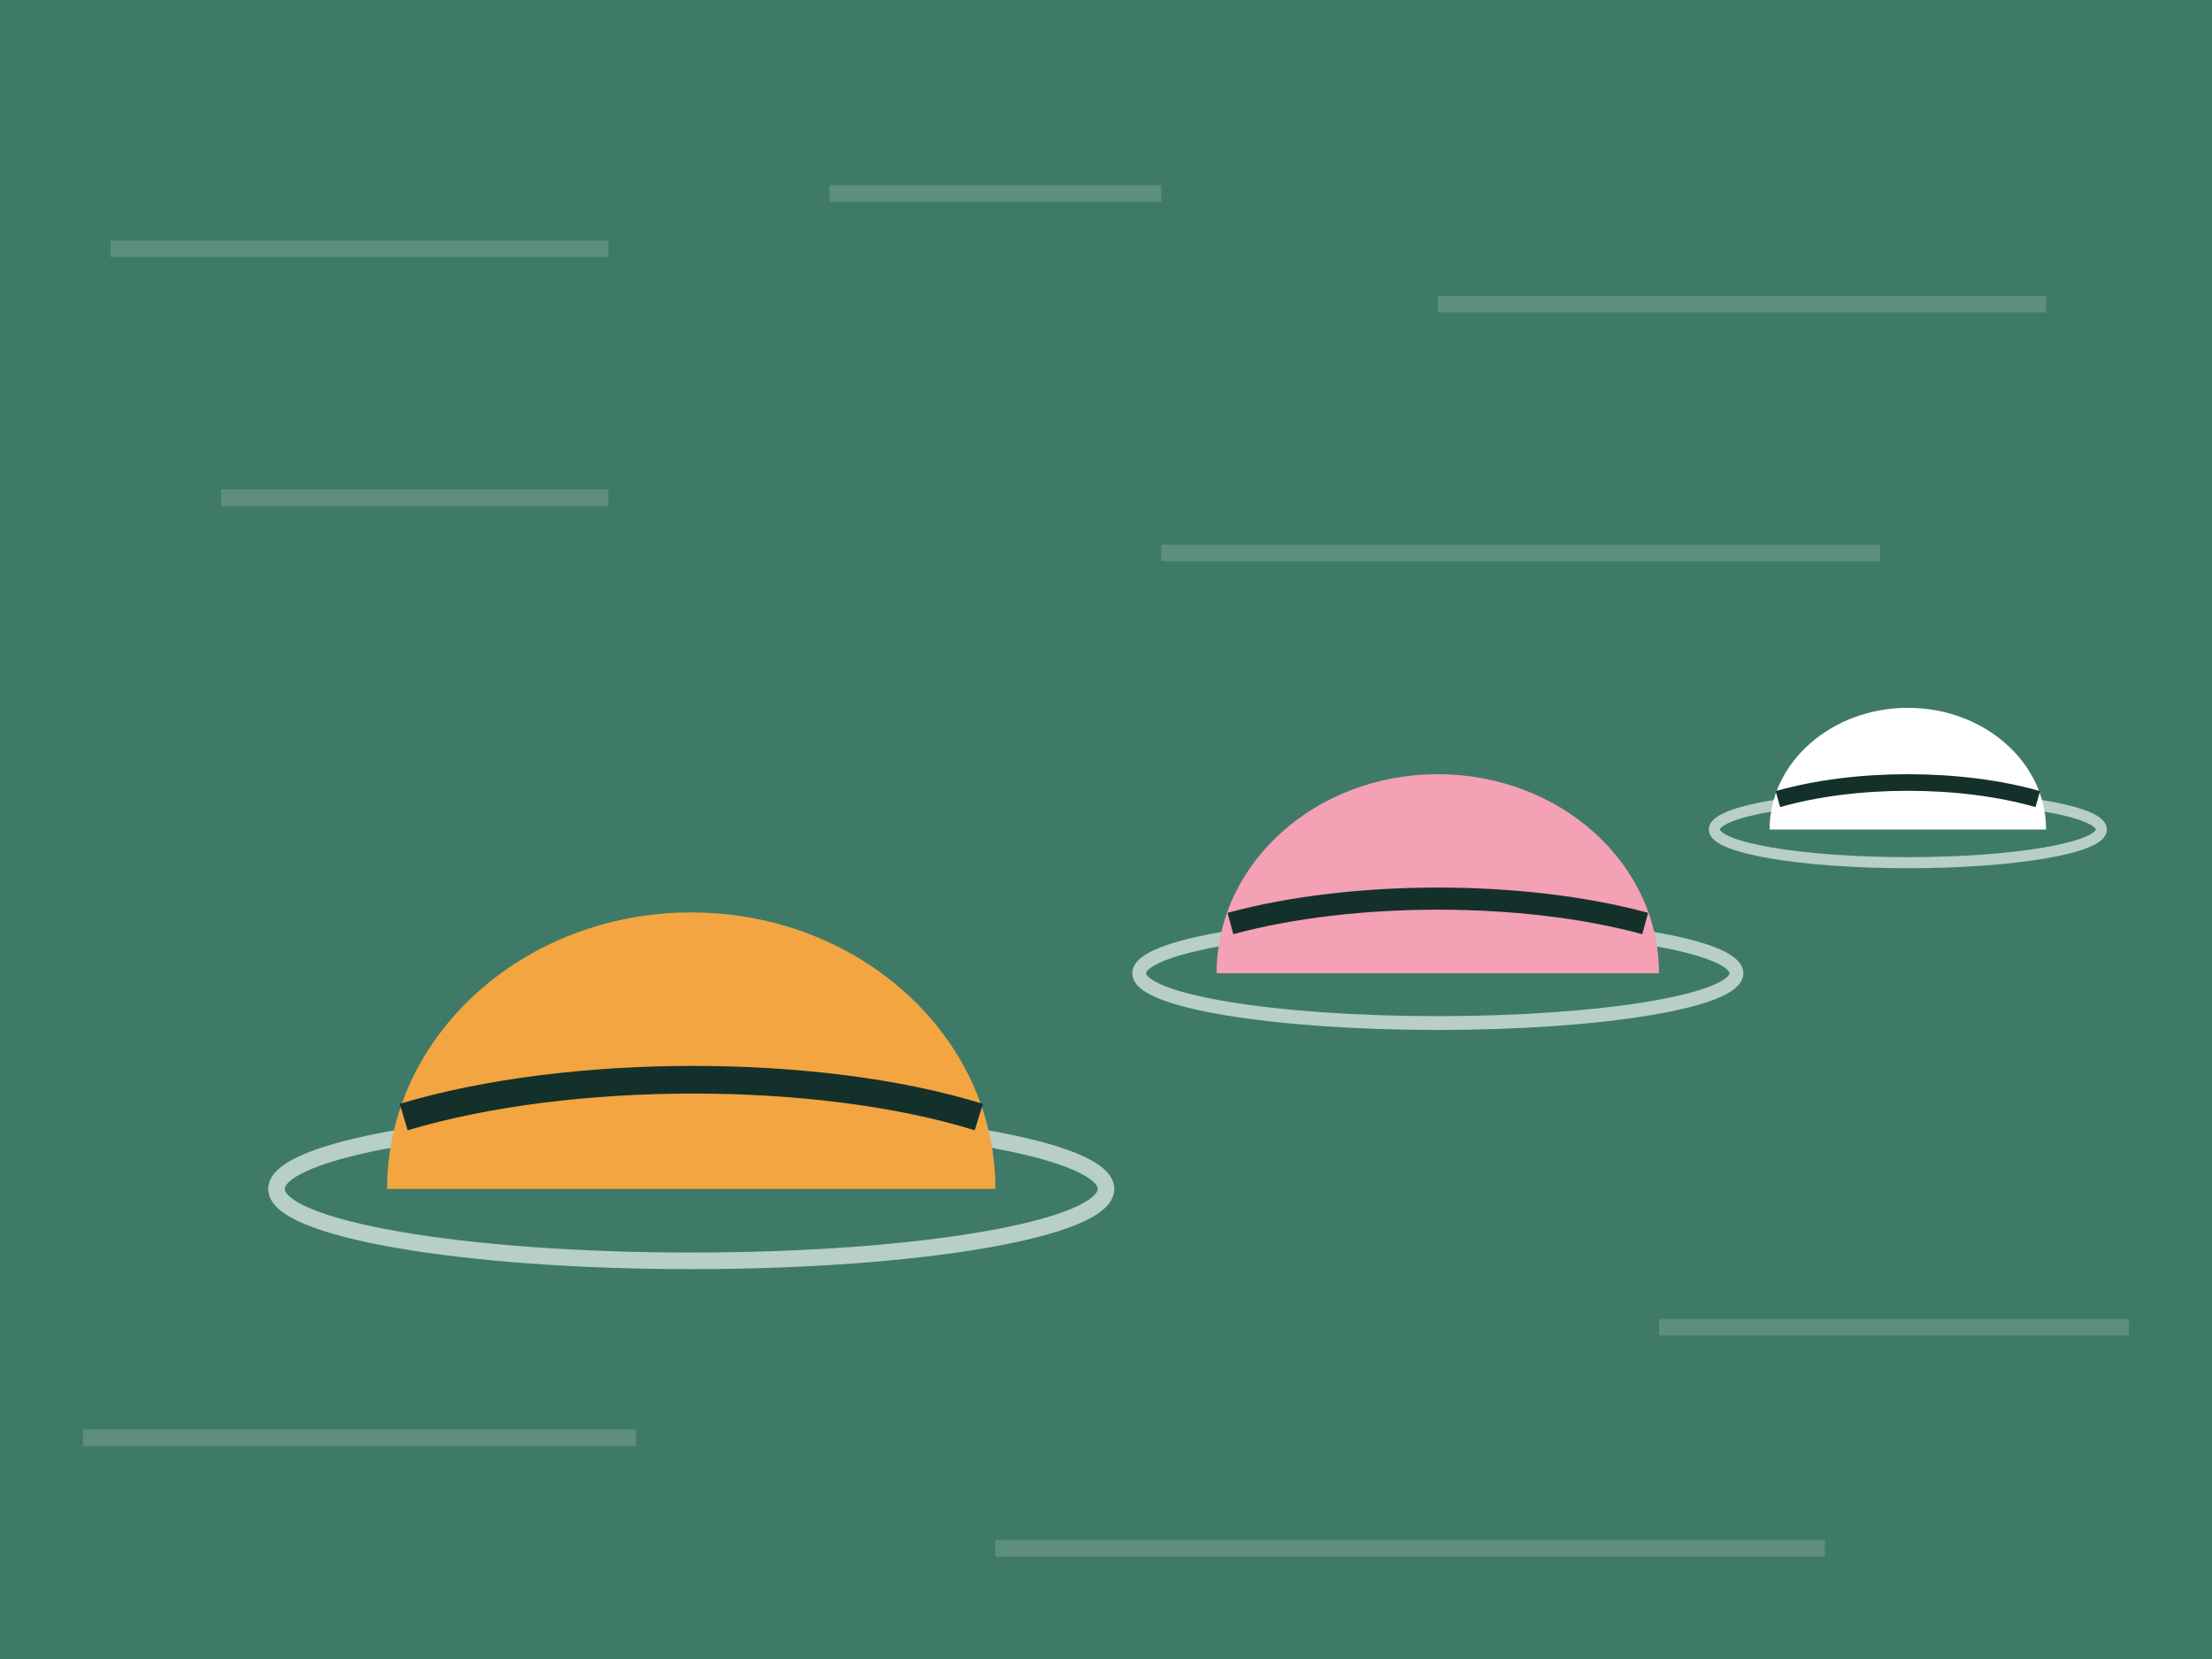
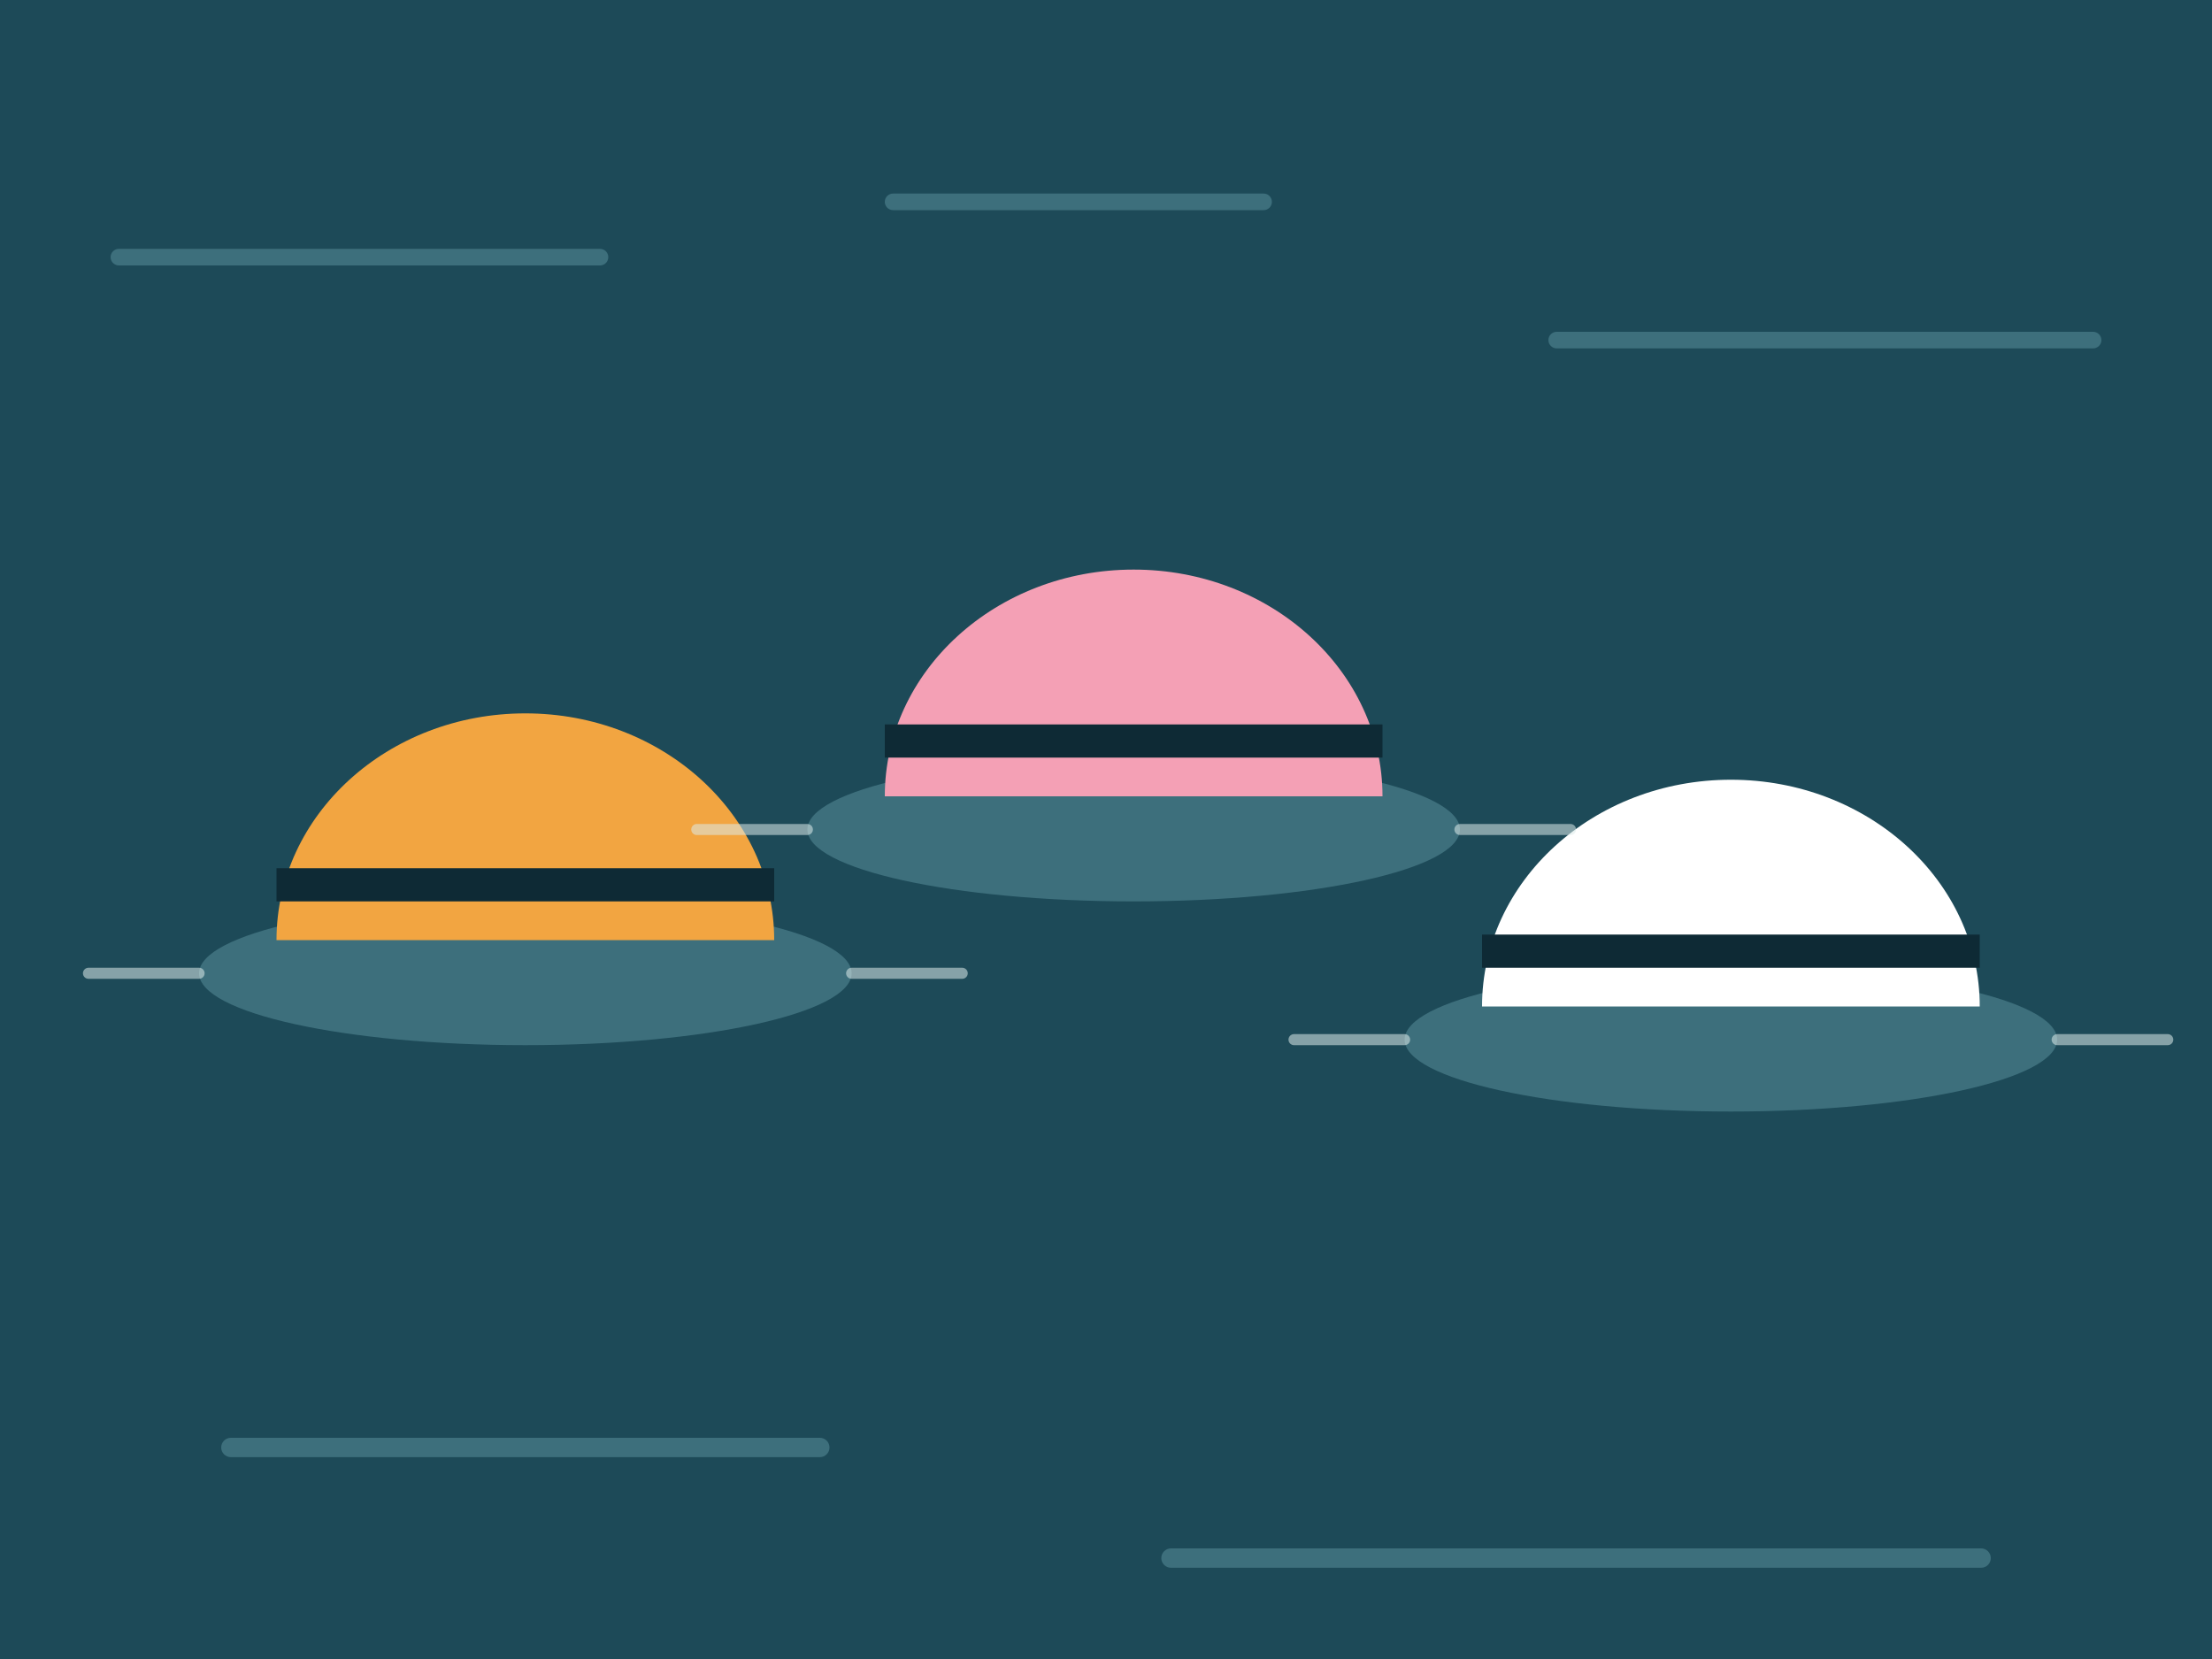
<svg xmlns="http://www.w3.org/2000/svg" viewBox="0 0 800 600" width="800" height="600">
-   <rect width="800" height="600" fill="#3F7A68" />
-   <g stroke="#5E8E7D" stroke-width="6" fill="none">
-     <path d="M40 90h180M300 70h120M520 110h220M80 180h140M420 200h260M30 520h200M360 560h300M600 480h170" />
+   <rect width="800" height="600" fill="#1D4A58" />
+   <g fill="#3D6F7C">
+     <rect x="40" y="90" width="180" height="6" rx="3" />
+     <rect x="320" y="70" width="140" height="6" rx="3" />
+     <rect x="560" y="120" width="200" height="6" rx="3" />
+     <rect x="80" y="520" width="220" height="7" rx="3.5" />
+     <rect x="420" y="560" width="300" height="7" rx="3.5" />
  </g>
-   <g fill="none" stroke="#B7CFC5">
-     <ellipse cx="250" cy="430" rx="150" ry="26" stroke-width="6" />
-     <ellipse cx="520" cy="352" rx="108" ry="18" stroke-width="5" />
-     <ellipse cx="690" cy="300" rx="70" ry="12" stroke-width="4" />
+   <g>
+     <ellipse cx="190" cy="352" rx="118" ry="26" fill="#3D6F7C" />
+     <path d="M100 340 a90 82 0 0 1 180 0 z" fill="#F2A541" />
+     <rect x="100" y="314" width="180" height="12" fill="#0E2A35" />
+     <ellipse cx="410" cy="300" rx="118" ry="26" fill="#3D6F7C" />
+     <path d="M320 288 a90 82 0 0 1 180 0 z" fill="#F4A0B5" />
+     <rect x="320" y="262" width="180" height="12" fill="#0E2A35" />
+     <ellipse cx="626" cy="376" rx="118" ry="26" fill="#3D6F7C" />
+     <path d="M536 364 a90 82 0 0 1 180 0 z" fill="#FFFFFF" />
+     <rect x="536" y="338" width="180" height="12" fill="#0E2A35" />
  </g>
-   <path d="M140 430a110 100 0 0 1 220 0z" fill="#F2A541" />
-   <path d="M146 404c60-18 150-18 208 0" fill="none" stroke="#14302A" stroke-width="10" />
-   <path d="M440 352a80 72 0 0 1 160 0z" fill="#F4A0B5" />
-   <path d="M445 334c44-12 106-12 150 0" fill="none" stroke="#14302A" stroke-width="8" />
-   <path d="M640 300a50 44 0 0 1 100 0z" fill="#FFFFFF" />
-   <path d="M643 289c28-8 66-8 94 0" fill="none" stroke="#14302A" stroke-width="6" />
+   <g fill="none" stroke="#DCEBEA" stroke-width="4" opacity=".55" stroke-linecap="round">
+     <path d="M72 352 h-40 M308 352 h40" />
+     <path d="M292 300 h-40 M528 300 h40" />
+     <path d="M508 376 h-40 M744 376 h40" />
+   </g>
</svg>
